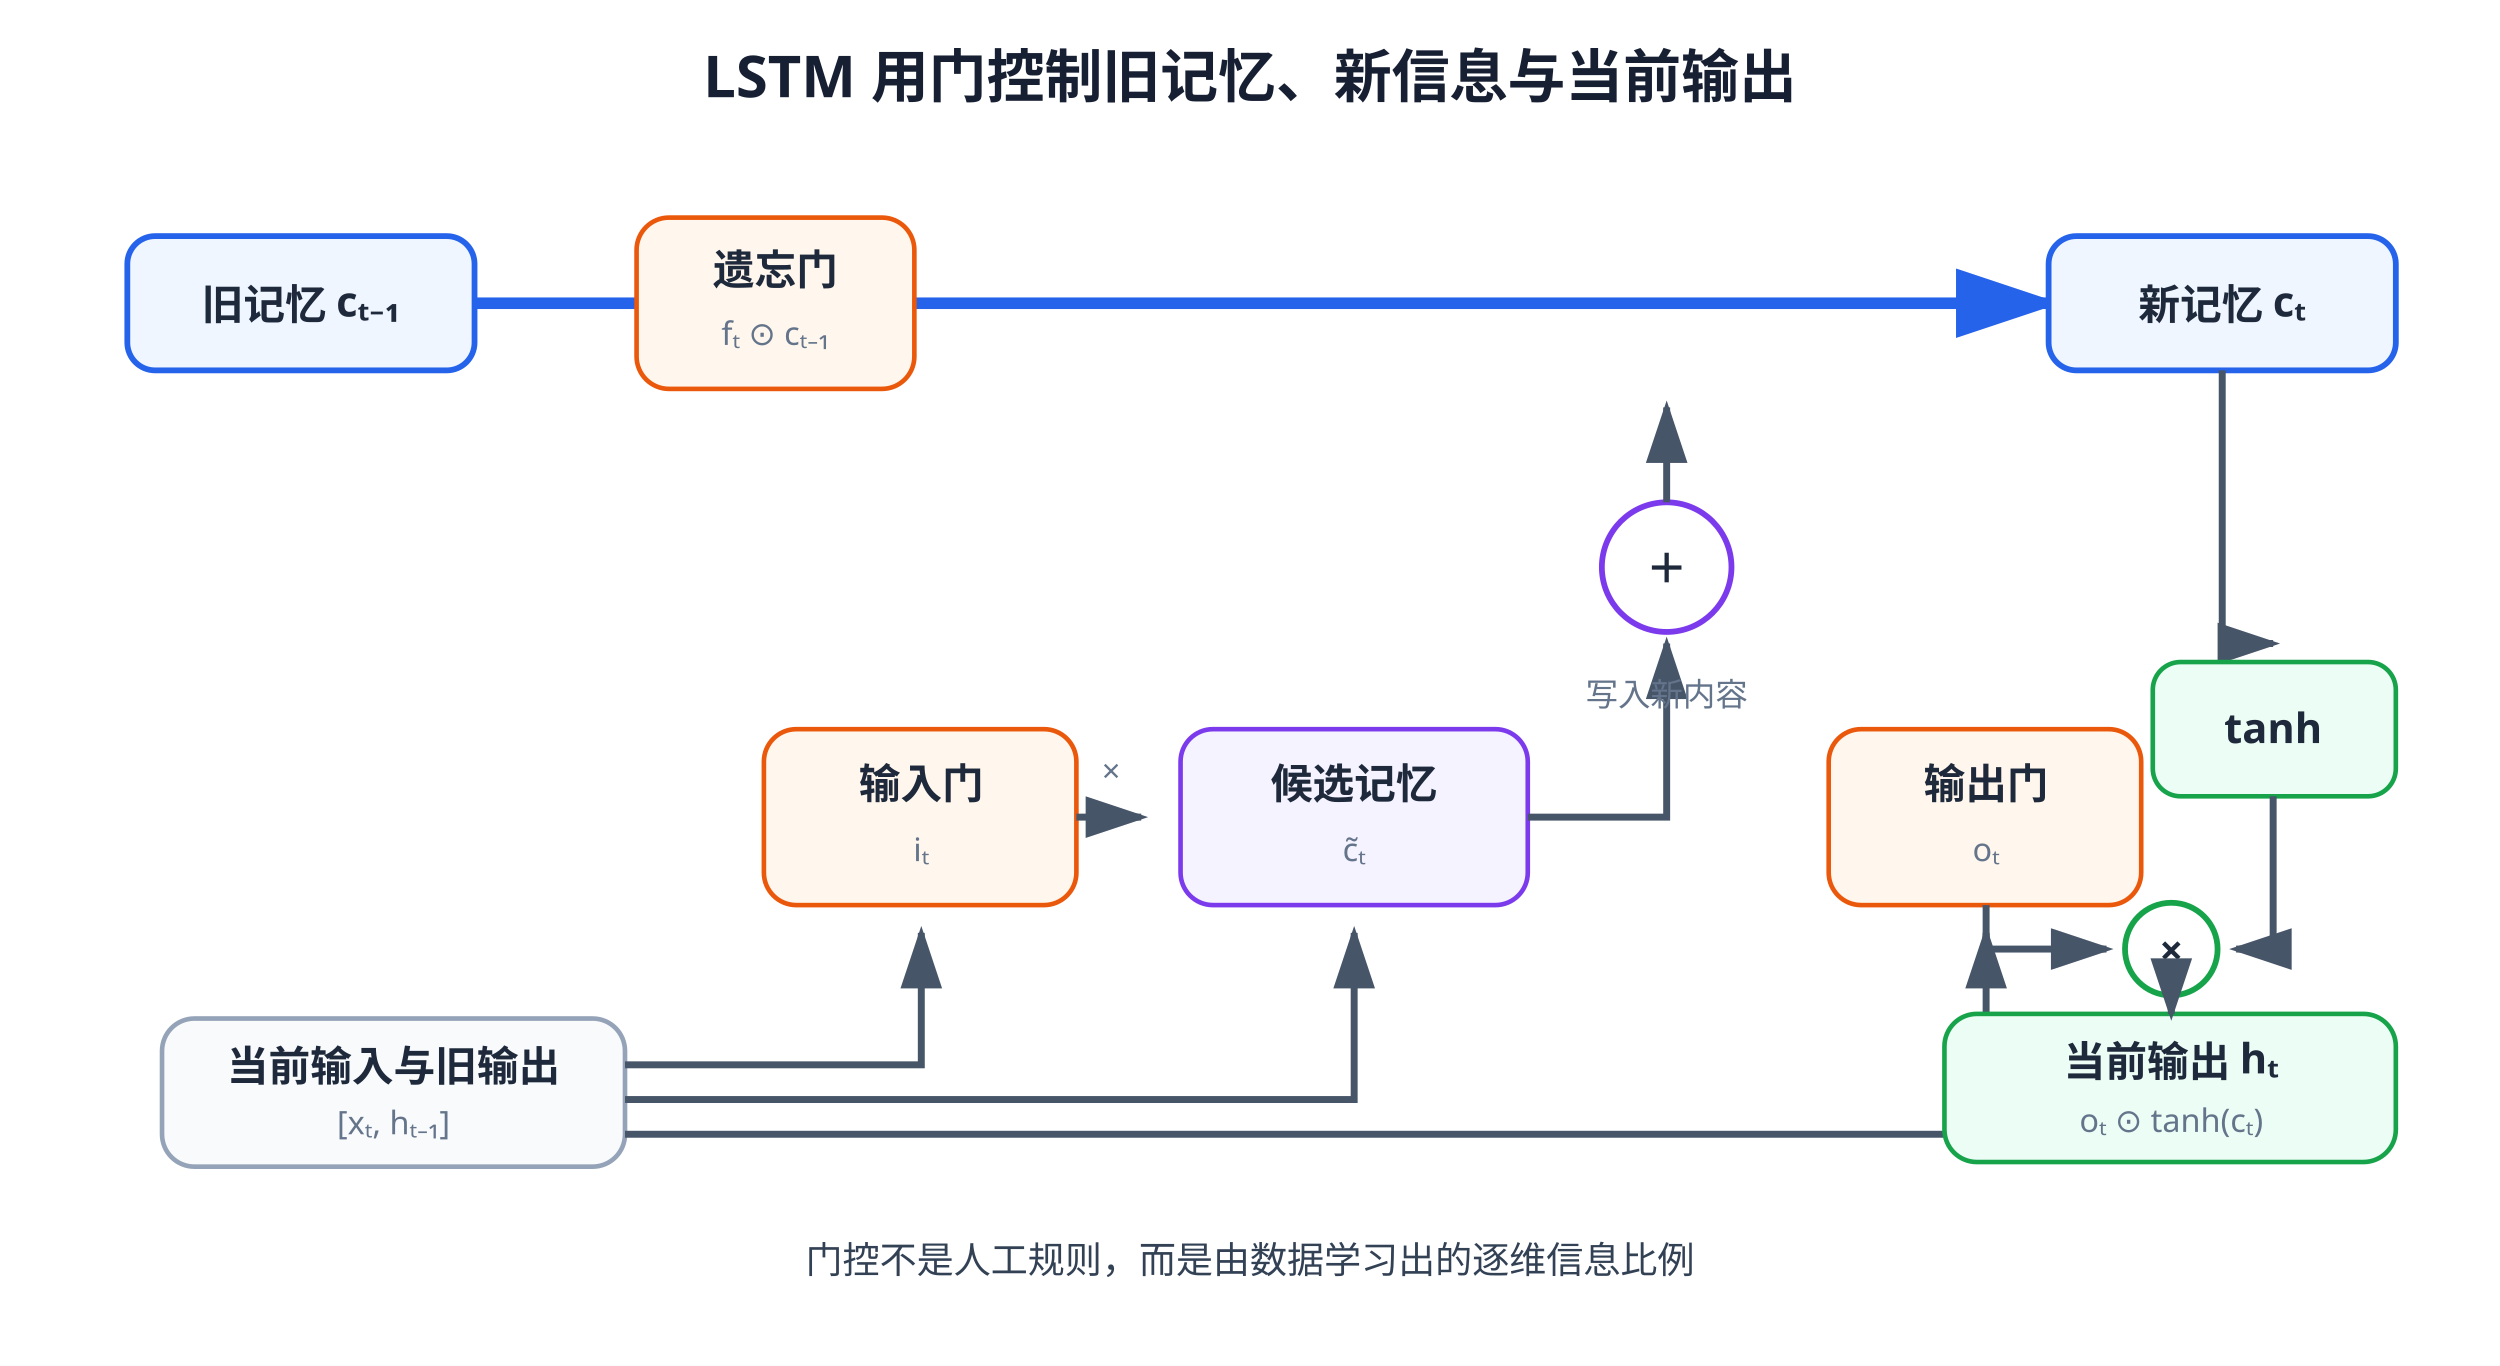
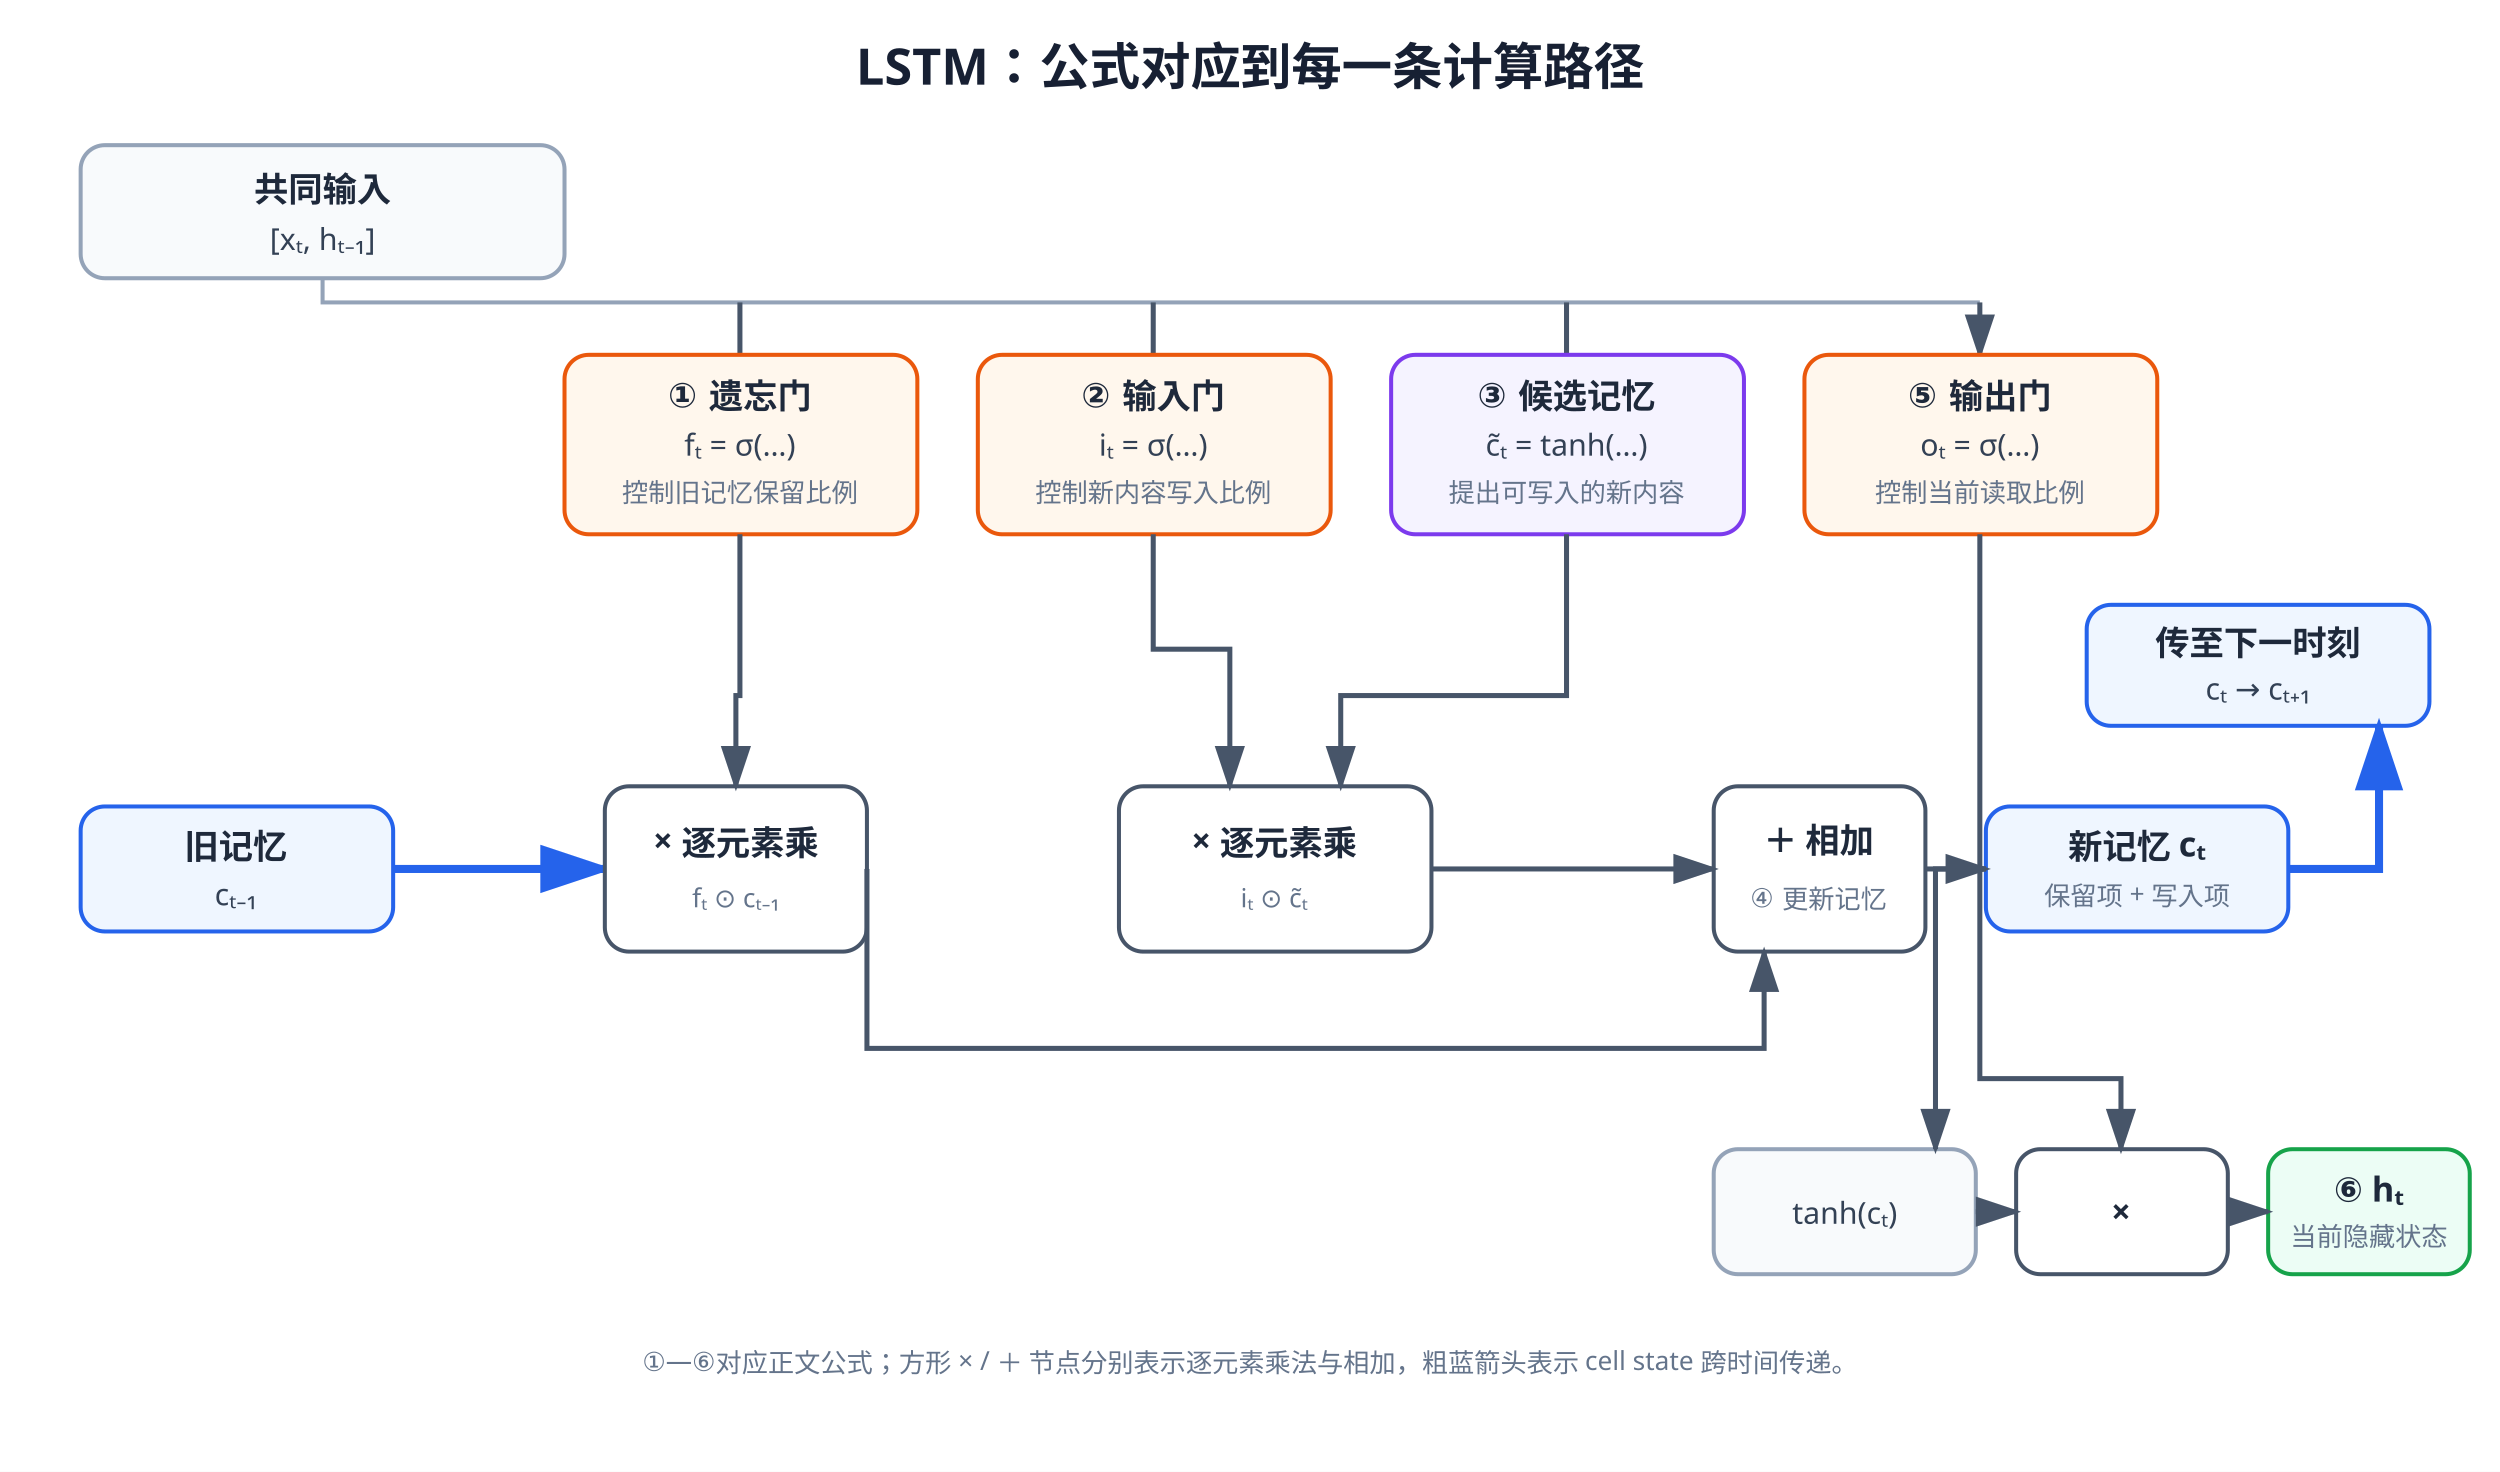
- <svg xmlns="http://www.w3.org/2000/svg" width="1080" height="590" viewBox="0 0 1080 590" role="img" aria-labelledby="title desc">
+ <svg xmlns="http://www.w3.org/2000/svg" width="1240" height="730" viewBox="0 0 1240 730" role="img" aria-labelledby="title desc">
  <defs>
    <style>
-       .title{font:700 25px sans-serif;fill:#172033}.head{font:700 18px sans-serif;fill:#1e293b}.text{font:16px sans-serif;fill:#334155}.small{font:14px sans-serif;fill:#64748b}.memory{fill:#eff6ff;stroke:#2563eb;stroke-width:2.5}.gate{fill:#fff7ed;stroke:#ea580c;stroke-width:2}.candidate{fill:#f5f3ff;stroke:#7c3aed;stroke-width:2}.output{fill:#ecfdf5;stroke:#16a34a;stroke-width:2}.input{fill:#f8fafc;stroke:#94a3b8;stroke-width:2}.arrow{fill:none;stroke:#475569;stroke-width:3;marker-end:url(#arrow)}.memoryline{fill:none;stroke:#2563eb;stroke-width:5;marker-end:url(#bluearrow)}
+       .title{font:700 25px sans-serif;fill:#172033}.head{font:700 17px sans-serif;fill:#1e293b}.text{font:15px sans-serif;fill:#334155}.small{font:13px sans-serif;fill:#64748b}.input{fill:#f8fafc;stroke:#94a3b8;stroke-width:2}.gate{fill:#fff7ed;stroke:#ea580c;stroke-width:2}.candidate{fill:#f5f3ff;stroke:#7c3aed;stroke-width:2}.state{fill:#eff6ff;stroke:#2563eb;stroke-width:2}.operation{fill:#fff;stroke:#475569;stroke-width:2}.result{fill:#ecfdf5;stroke:#16a34a;stroke-width:2}.arrow{fill:none;stroke:#475569;stroke-width:2.5;marker-end:url(#arrow)}.memory{fill:none;stroke:#2563eb;stroke-width:4;marker-end:url(#blue)}.bus{fill:none;stroke:#94a3b8;stroke-width:2}
    </style>
    <marker id="arrow" markerWidth="10" markerHeight="10" refX="8" refY="3" orient="auto">
-       <path d="M0,0 L0,6 L9,3 z" fill="#475569" />
+       <path d="M0 0L0 6L9 3z" fill="#475569" />
    </marker>
-     <marker id="bluearrow" markerWidth="10" markerHeight="10" refX="8" refY="3" orient="auto">
-       <path d="M0,0 L0,6 L9,3 z" fill="#2563eb" />
+     <marker id="blue" markerWidth="10" markerHeight="10" refX="8" refY="3" orient="auto">
+       <path d="M0 0L0 6L9 3z" fill="#2563eb" />
    </marker>
  </defs>
-   <rect width="1080" height="590" fill="#ffffff" />
-   <text x="540" y="42" text-anchor="middle" class="title">LSTM 用门控制旧记忆、新信息与当前输出</text>
-   <rect x="55" y="102" width="150" height="58" rx="12" class="memory" />
-   <text x="130" y="138" text-anchor="middle" class="head">旧记忆 cₜ₋₁</text>
-   <path d="M205 131H885" class="memoryline" />
-   <rect x="275" y="94" width="120" height="74" rx="14" class="gate" />
-   <text x="335" y="123" text-anchor="middle" class="head">遗忘门</text>
-   <text x="335" y="149" text-anchor="middle" class="small">fₜ ⊙ cₜ₋₁</text>
-   <rect x="885" y="102" width="150" height="58" rx="12" class="memory" />
-   <text x="960" y="138" text-anchor="middle" class="head">新记忆 cₜ</text>
-   <rect x="70" y="440" width="200" height="64" rx="14" class="input" />
-   <text x="170" y="467" text-anchor="middle" class="head">当前输入与旧输出</text>
-   <text x="170" y="490" text-anchor="middle" class="small">[xₜ, hₜ₋₁]</text>
-   <rect x="330" y="315" width="135" height="76" rx="14" class="gate" />
-   <text x="398" y="345" text-anchor="middle" class="head">输入门</text>
-   <text x="398" y="372" text-anchor="middle" class="small">iₜ</text>
-   <rect x="510" y="315" width="150" height="76" rx="14" class="candidate" />
-   <text x="585" y="345" text-anchor="middle" class="head">候选记忆</text>
-   <text x="585" y="372" text-anchor="middle" class="small">c̃ₜ</text>
-   <circle cx="720" cy="245" r="28" fill="#ffffff" stroke="#7c3aed" stroke-width="2.5" />
-   <text x="720" y="252" text-anchor="middle" class="head">＋</text>
-   <path d="M270 460H398V403" class="arrow" />
-   <path d="M270 475H585V403" class="arrow" />
-   <path d="M465 353H493" class="arrow" />
-   <text x="480" y="338" text-anchor="middle" class="small">×</text>
-   <path d="M660 353H720V278" class="arrow" />
-   <path d="M720 217V176" class="arrow" />
-   <text x="720" y="305" text-anchor="middle" class="small">写入新内容</text>
-   <rect x="790" y="315" width="135" height="76" rx="14" class="gate" />
-   <text x="858" y="345" text-anchor="middle" class="head">输出门</text>
-   <text x="858" y="372" text-anchor="middle" class="small">oₜ</text>
-   <path d="M270 490H858V403" class="arrow" />
-   <path d="M960 160V278H982" class="arrow" />
-   <rect x="930" y="286" width="105" height="58" rx="12" class="output" />
-   <text x="982" y="321" text-anchor="middle" class="head">tanh</text>
-   <circle cx="938" cy="410" r="20" fill="#ffffff" stroke="#16a34a" stroke-width="2.5" />
-   <text x="938" y="417" text-anchor="middle" class="head">×</text>
-   <path d="M982 344V410H966" class="arrow" />
-   <path d="M858 391V410H910" class="arrow" />
-   <rect x="840" y="438" width="195" height="64" rx="14" class="output" />
-   <text x="938" y="465" text-anchor="middle" class="head">当前输出 hₜ</text>
-   <text x="938" y="489" text-anchor="middle" class="small">oₜ ⊙ tanh(cₜ)</text>
-   <path d="M938 430V438" class="arrow" />
-   <text x="540" y="550" text-anchor="middle" class="text">门控不是人工规则，而是由数据学习出的逐维信息比例</text>
+   <rect width="1240" height="730" fill="#ffffff" />
+   <text x="620" y="42" text-anchor="middle" class="title">LSTM：公式对应到每一条计算路径</text>
+   <rect x="40" y="72" width="240" height="66" rx="12" class="input" />
+   <text x="160" y="100" text-anchor="middle" class="head">共同输入</text>
+   <text x="160" y="124" text-anchor="middle" class="text">[xₜ, hₜ₋₁]</text>
+   <path d="M160 138V150H982" class="bus" />
+   <path d="M367 150V176M572 150V176M777 150V176M982 150V176" class="arrow" />
+   <rect x="280" y="176" width="175" height="89" rx="12" class="gate" />
+   <text x="367" y="202" text-anchor="middle" class="head">① 遗忘门</text>
+   <text x="367" y="226" text-anchor="middle" class="text">fₜ = σ(…)</text>
+   <text x="367" y="249" text-anchor="middle" class="small">控制旧记忆保留比例</text>
+   <rect x="485" y="176" width="175" height="89" rx="12" class="gate" />
+   <text x="572" y="202" text-anchor="middle" class="head">② 输入门</text>
+   <text x="572" y="226" text-anchor="middle" class="text">iₜ = σ(…)</text>
+   <text x="572" y="249" text-anchor="middle" class="small">控制新内容写入比例</text>
+   <rect x="690" y="176" width="175" height="89" rx="12" class="candidate" />
+   <text x="777" y="202" text-anchor="middle" class="head">③ 候选记忆</text>
+   <text x="777" y="226" text-anchor="middle" class="text">c̃ₜ = tanh(…)</text>
+   <text x="777" y="249" text-anchor="middle" class="small">提出可写入的新内容</text>
+   <rect x="895" y="176" width="175" height="89" rx="12" class="gate" />
+   <text x="982" y="202" text-anchor="middle" class="head">⑤ 输出门</text>
+   <text x="982" y="226" text-anchor="middle" class="text">oₜ = σ(…)</text>
+   <text x="982" y="249" text-anchor="middle" class="small">控制当前读取比例</text>
+   <rect x="40" y="400" width="155" height="62" rx="12" class="state" />
+   <text x="117" y="426" text-anchor="middle" class="head">旧记忆</text>
+   <text x="117" y="449" text-anchor="middle" class="text">cₜ₋₁</text>
+   <path d="M195 431H300" class="memory" />
+   <rect x="300" y="390" width="130" height="82" rx="12" class="operation" />
+   <text x="365" y="423" text-anchor="middle" class="head">× 逐元素乘</text>
+   <text x="365" y="450" text-anchor="middle" class="small">fₜ ⊙ cₜ₋₁</text>
+   <path d="M367 265V345H365V390" class="arrow" />
+   <rect x="555" y="390" width="155" height="82" rx="12" class="operation" />
+   <text x="632" y="423" text-anchor="middle" class="head">× 逐元素乘</text>
+   <text x="632" y="450" text-anchor="middle" class="small">iₜ ⊙ c̃ₜ</text>
+   <path d="M572 265V322H610V390" class="arrow" />
+   <path d="M777 265V345H665V390" class="arrow" />
+   <rect x="850" y="390" width="105" height="82" rx="12" class="operation" />
+   <text x="902" y="423" text-anchor="middle" class="head">＋ 相加</text>
+   <text x="902" y="450" text-anchor="middle" class="small">④ 更新记忆</text>
+   <path d="M430 431V520H875V472" class="arrow" />
+   <path d="M710 431H850" class="arrow" />
+   <rect x="985" y="400" width="150" height="62" rx="12" class="state" />
+   <text x="1060" y="426" text-anchor="middle" class="head">新记忆 cₜ</text>
+   <text x="1060" y="449" text-anchor="middle" class="small">保留项 + 写入项</text>
+   <path d="M955 431H985" class="arrow" />
+   <rect x="1035" y="300" width="170" height="60" rx="12" class="state" />
+   <text x="1120" y="325" text-anchor="middle" class="head">传至下一时刻</text>
+   <text x="1120" y="347" text-anchor="middle" class="text">cₜ → cₜ₊₁</text>
+   <path d="M1135 431H1180V360" class="memory" />
+   <rect x="850" y="570" width="130" height="62" rx="12" class="input" />
+   <text x="915" y="607" text-anchor="middle" class="text">tanh(cₜ)</text>
+   <path d="M985 431H960V570" class="arrow" />
+   <rect x="1000" y="570" width="105" height="62" rx="12" class="operation" />
+   <text x="1052" y="607" text-anchor="middle" class="head">×</text>
+   <path d="M980 601H1000" class="arrow" />
+   <path d="M982 265V535H1052V570" class="arrow" />
+   <rect x="1125" y="570" width="100" height="62" rx="12" class="result" />
+   <text x="1175" y="596" text-anchor="middle" class="head">⑥ hₜ</text>
+   <text x="1175" y="618" text-anchor="middle" class="small">当前隐藏状态</text>
+   <path d="M1105 601H1125" class="arrow" />
+   <text x="620" y="680" text-anchor="middle" class="small">①—⑥对应正文公式；方形 × / ＋ 节点分别表示逐元素乘法与相加，粗蓝箭头表示 cell state 跨时间传递。</text>
</svg>
